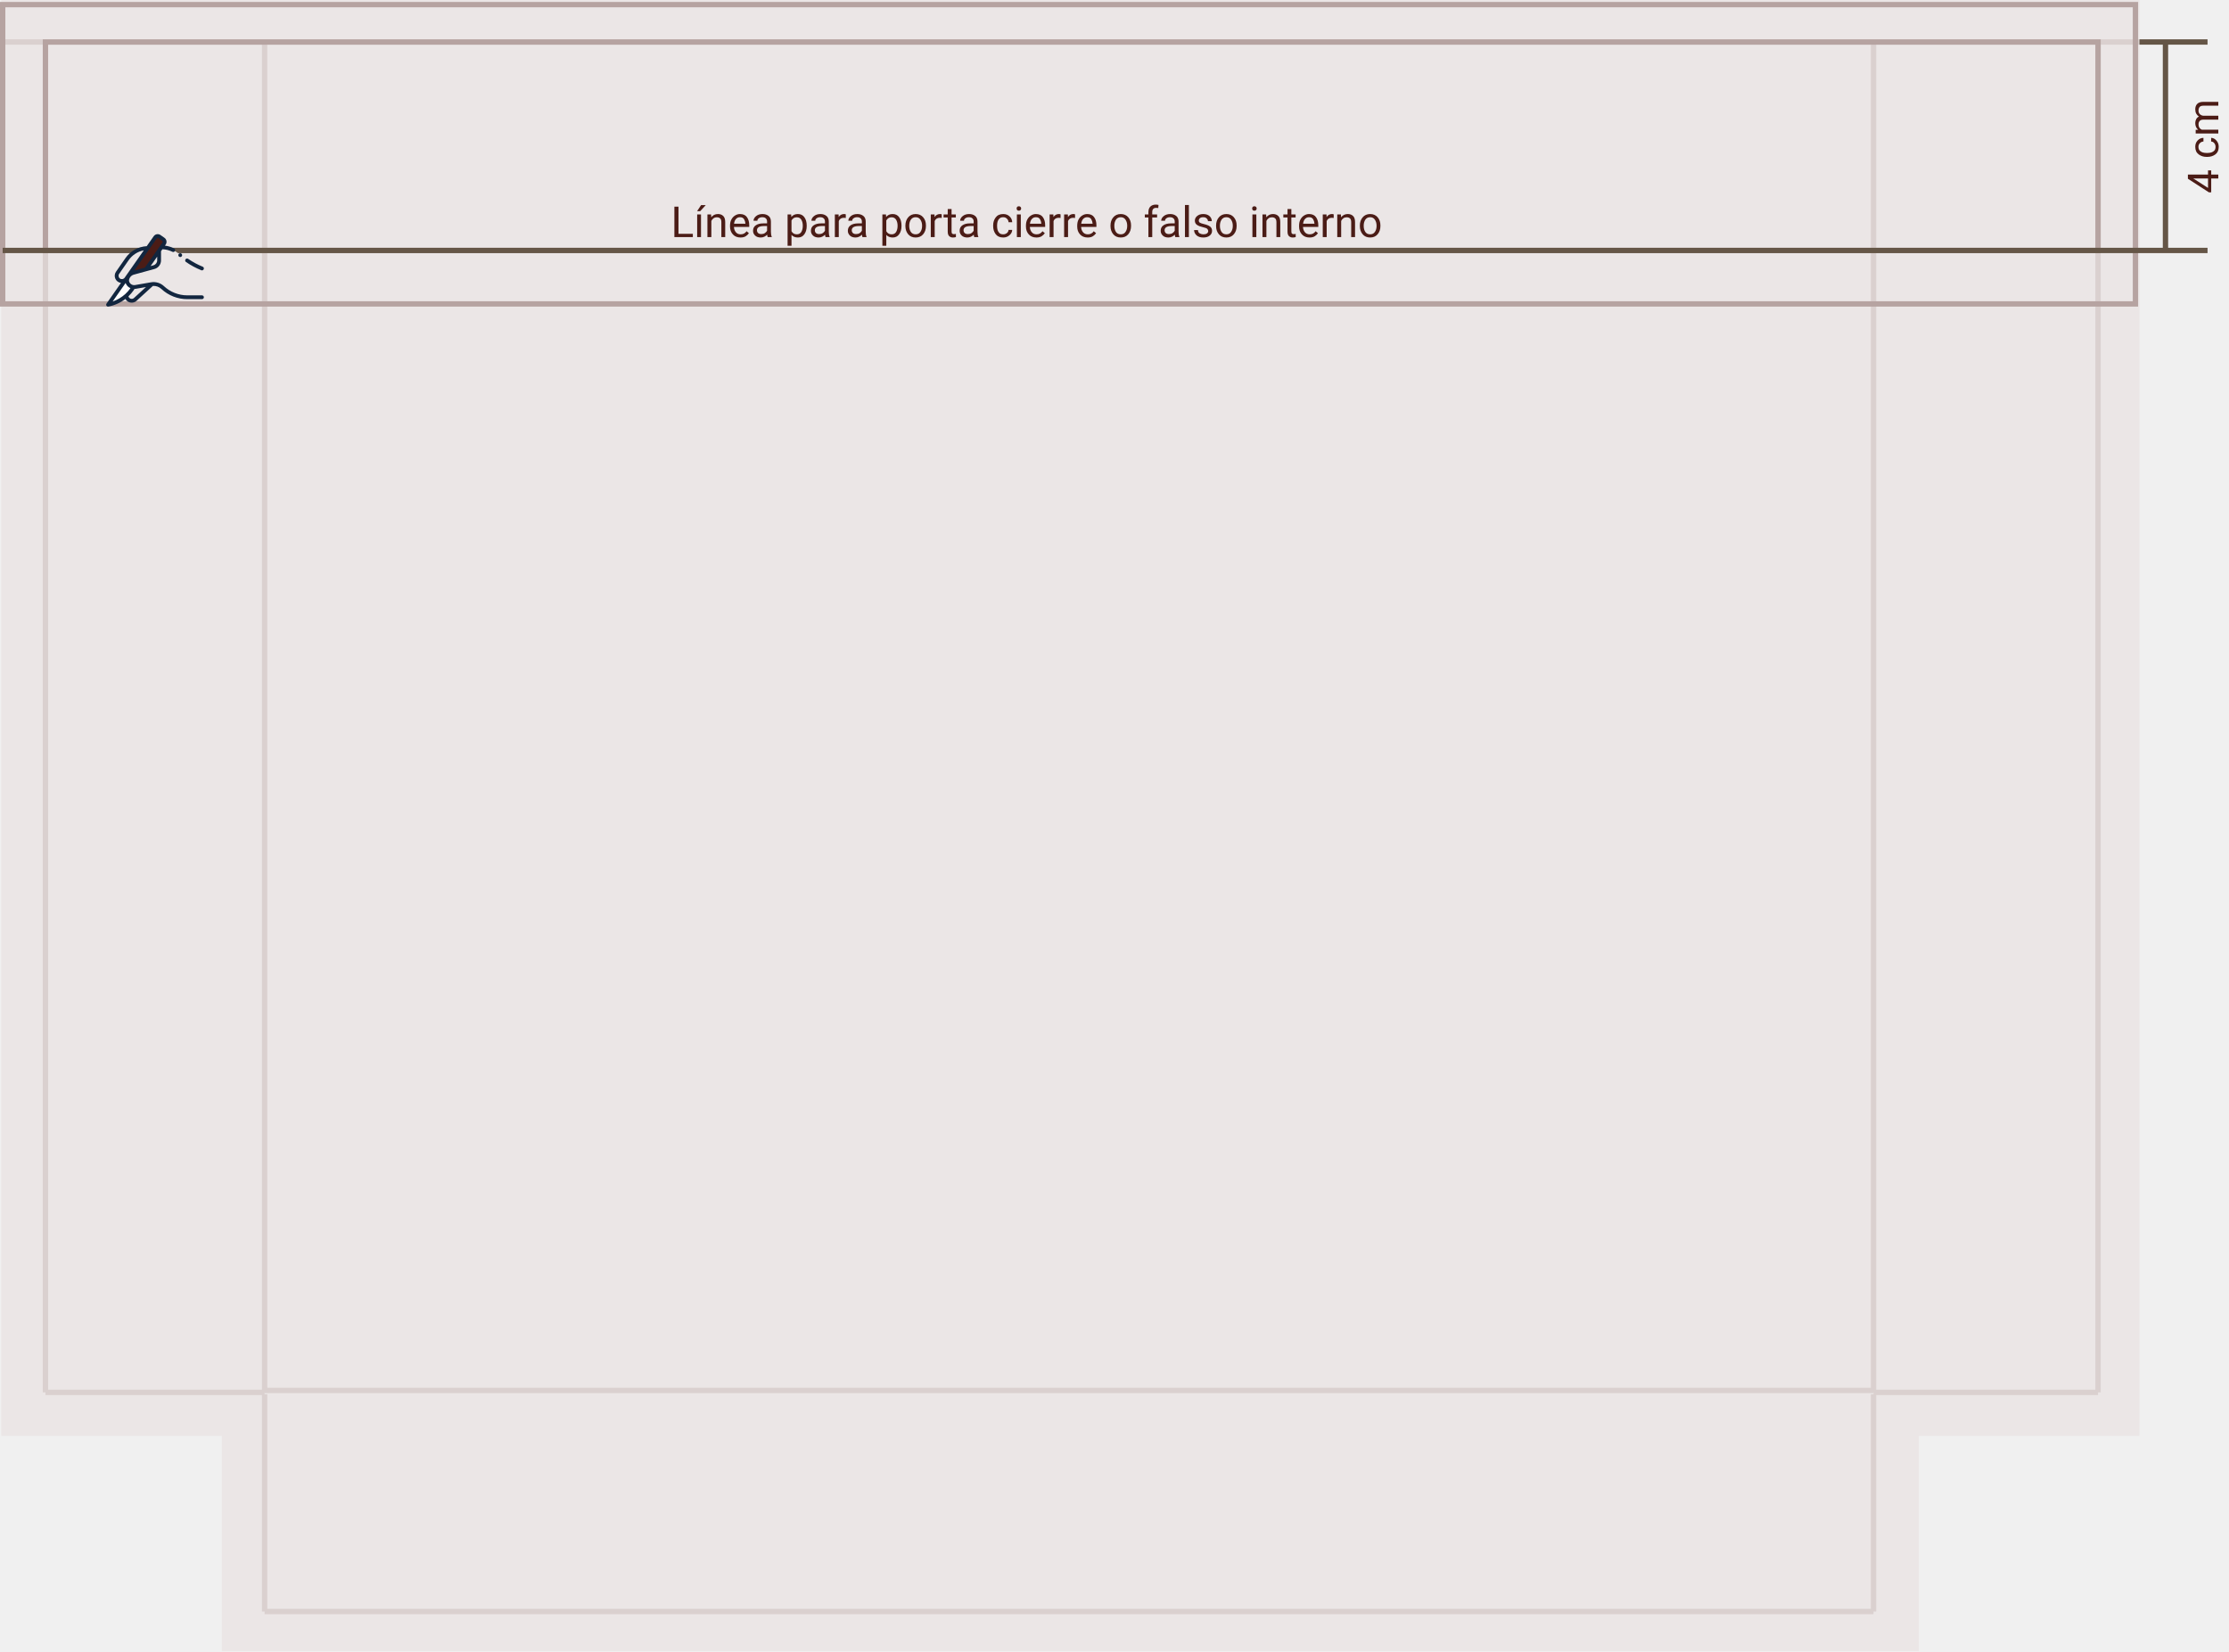
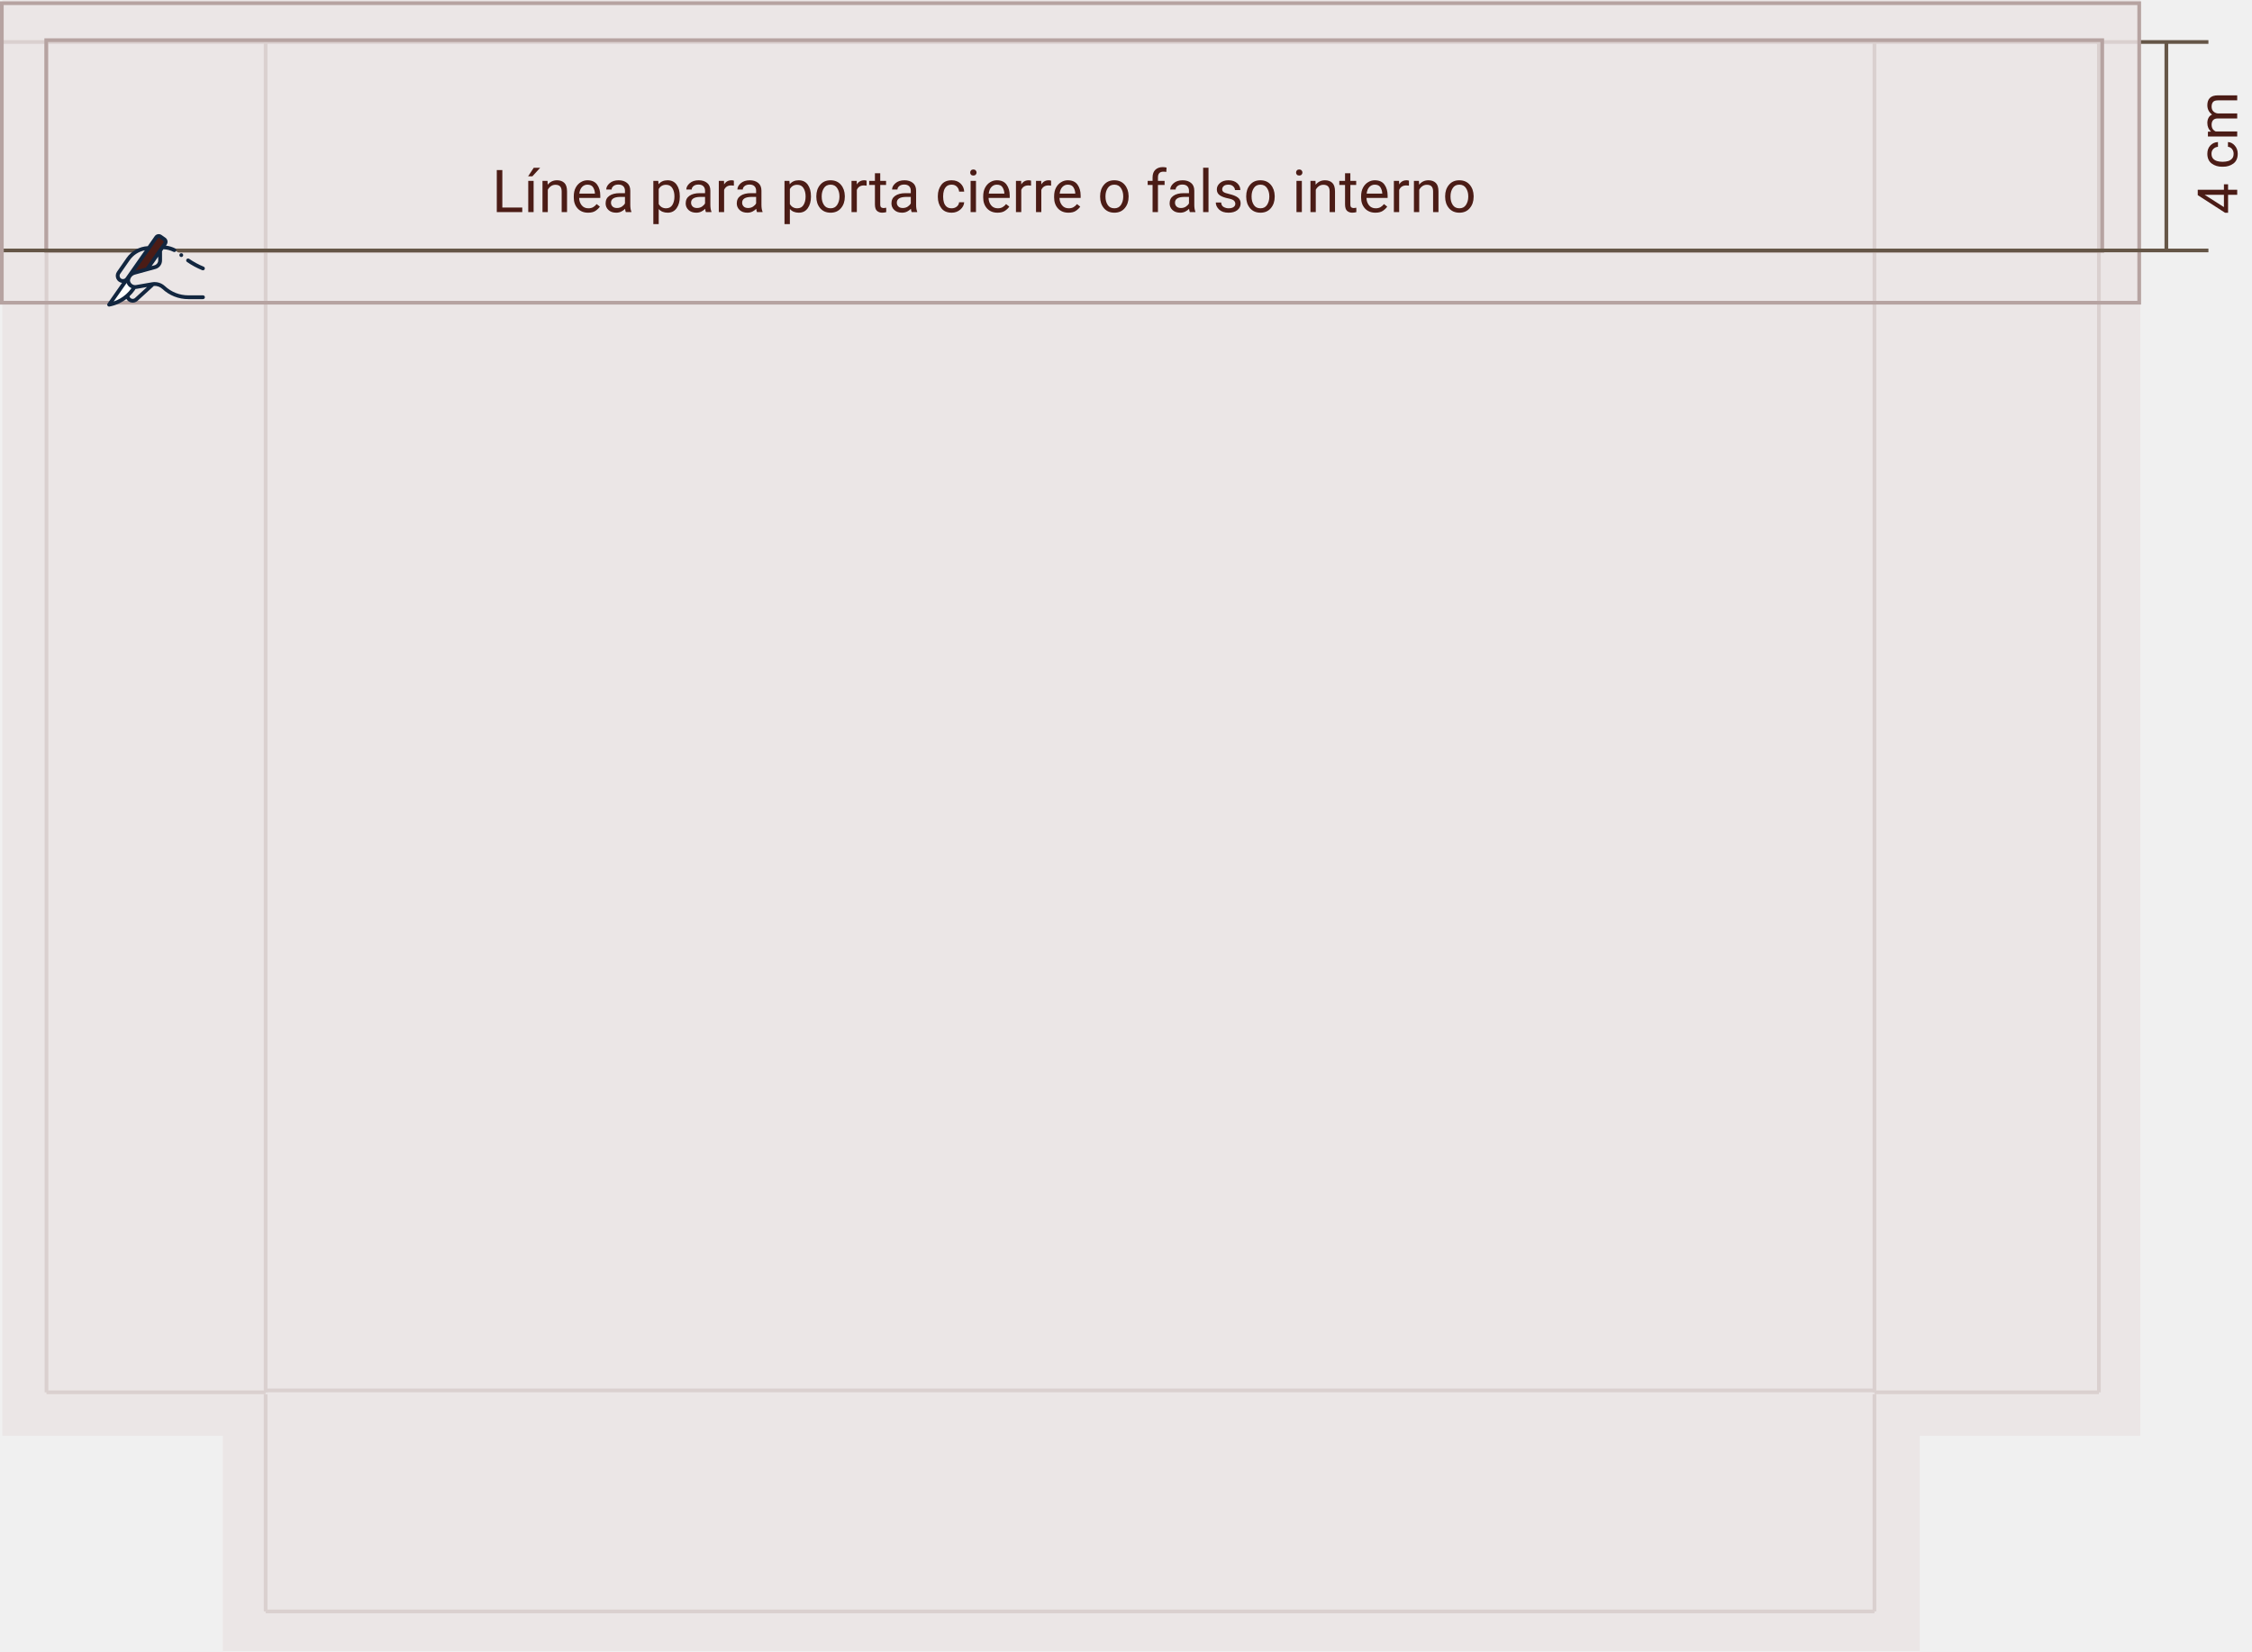
- <svg xmlns="http://www.w3.org/2000/svg" width="417" height="308.924" viewBox="0 0 417 308.924">
-   <g id="Grupo_1106464" data-name="Grupo 1106464" transform="translate(-599.757 -6486.643)">
-     <path id="Unión_15" data-name="Unión 15" d="M41.267,308.924V268.639H0V0H400V268.639H358.733v40.285Z" transform="translate(600 6486.643)" fill="#ebe6e6" />
-     <line id="Línea_661" data-name="Línea 661" y2="252.645" transform="translate(608.257 6494.5)" fill="none" stroke="#dad0cf" stroke-width="1" />
-     <line id="Línea_669" data-name="Línea 669" y2="252.645" transform="translate(649.257 6494.5)" fill="none" stroke="#dad0cf" stroke-width="1" />
-     <line id="Línea_670" data-name="Línea 670" y2="252.645" transform="translate(950.257 6494.5)" fill="none" stroke="#dad0cf" stroke-width="1" />
-     <line id="Línea_666" data-name="Línea 666" y2="40.645" transform="translate(649.257 6747.5)" fill="none" stroke="#dad0cf" stroke-width="1" />
-     <line id="Línea_667" data-name="Línea 667" y2="40.645" transform="translate(950.257 6747.5)" fill="none" stroke="#dad0cf" stroke-width="1" />
-     <line id="Línea_663" data-name="Línea 663" x1="384" transform="translate(608.257 6494.5)" fill="none" stroke="#dad0cf" stroke-width="1" />
-     <line id="Línea_671" data-name="Línea 671" x1="301" transform="translate(649.257 6746.789)" fill="none" stroke="#dad0cf" stroke-width="1" />
-     <line id="Línea_672" data-name="Línea 672" x1="8.257" transform="translate(600 6494.5)" fill="none" stroke="#dad0cf" stroke-width="1" />
-     <line id="Línea_673" data-name="Línea 673" x1="8.257" transform="translate(991.743 6494.5)" fill="none" stroke="#dad0cf" stroke-width="1" />
-     <line id="Línea_664" data-name="Línea 664" x1="41" transform="translate(608.257 6747.145)" fill="none" stroke="#dad0cf" stroke-width="1" />
-     <line id="Línea_665" data-name="Línea 665" x1="42" transform="translate(950.257 6747.145)" fill="none" stroke="#dad0cf" stroke-width="1" />
-     <line id="Línea_668" data-name="Línea 668" x1="301" transform="translate(649.257 6788.145)" fill="none" stroke="#dad0cf" stroke-width="1" />
-     <line id="Línea_662" data-name="Línea 662" y2="252.645" transform="translate(992.257 6494.5)" fill="none" stroke="#dad0cf" stroke-width="1" />
-     <text id="_4_cm" data-name="4 cm" transform="translate(1014.757 6514) rotate(-90)" fill="#4b1c16" font-size="8" font-family="Roboto-Regular, Roboto">
-       <tspan x="-8.836" y="0">4 cm</tspan>
+ <svg xmlns="http://www.w3.org/2000/svg" width="609" height="446.521" viewBox="0 0 609 446.521">
+   <g id="Grupo_1106464" data-name="Grupo 1106464" transform="translate(-599.514 -6486.643)">
+     <path id="Unión_15" data-name="Unión 15" d="M59.647,446.521V388.293H0V0H578.163V388.293H518.515v58.228Z" transform="translate(600.147 6486.643)" fill="#ebe6e6" />
+     <line id="Línea_661" data-name="Línea 661" y2="365.174" transform="translate(612.081 6498)" fill="none" stroke="#dad0cf" stroke-width="1" />
+     <line id="Línea_669" data-name="Línea 669" y2="365.174" transform="translate(671.343 6498)" fill="none" stroke="#dad0cf" stroke-width="1" />
+     <line id="Línea_670" data-name="Línea 670" y2="365.174" transform="translate(1106.41 6498)" fill="none" stroke="#dad0cf" stroke-width="1" />
+     <line id="Línea_666" data-name="Línea 666" y2="58.748" transform="translate(671.343 6863.688)" fill="none" stroke="#dad0cf" stroke-width="1" />
+     <line id="Línea_667" data-name="Línea 667" y2="58.748" transform="translate(1106.41 6863.688)" fill="none" stroke="#dad0cf" stroke-width="1" />
+     <line id="Línea_663" data-name="Línea 663" x1="555.036" transform="translate(612.081 6498)" fill="none" stroke="#dad0cf" stroke-width="1" />
+     <line id="Línea_671" data-name="Línea 671" x1="435.067" transform="translate(671.343 6862.66)" fill="none" stroke="#dad0cf" stroke-width="1" />
+     <line id="Línea_672" data-name="Línea 672" x1="11.934" transform="translate(600.147 6498)" fill="none" stroke="#dad0cf" stroke-width="1" />
+     <line id="Línea_673" data-name="Línea 673" x1="11.934" transform="translate(1166.375 6498)" fill="none" stroke="#dad0cf" stroke-width="1" />
+     <line id="Línea_664" data-name="Línea 664" x1="59.262" transform="translate(612.081 6863.173)" fill="none" stroke="#dad0cf" stroke-width="1" />
+     <line id="Línea_665" data-name="Línea 665" x1="60.707" transform="translate(1106.41 6863.173)" fill="none" stroke="#dad0cf" stroke-width="1" />
+     <line id="Línea_668" data-name="Línea 668" x1="435.067" transform="translate(671.343 6922.435)" fill="none" stroke="#dad0cf" stroke-width="1" />
+     <line id="Línea_662" data-name="Línea 662" y2="365.174" transform="translate(1167.117 6498)" fill="none" stroke="#dad0cf" stroke-width="1" />
+     <text id="_4_cm" data-name="4 cm" transform="translate(1204.514 6528.006) rotate(-90)" fill="#4b1c16" font-size="15" font-family="Roboto-Regular, Roboto">
+       <tspan x="-16.567" y="0">4 cm</tspan>
    </text>
-     <text id="Línea_para_porta_cierre_o_falso_interno" data-name="Línea para porta cierre o falso interno" transform="translate(791.757 6531)" fill="#4b1c16" font-size="8" font-family="Roboto-Regular, Roboto">
-       <tspan x="-66.492" y="0">Línea para porta cierre o falso interno</tspan>
+     <text id="Línea_para_porta_cierre_o_falso_interno" data-name="Línea para porta cierre o falso interno" transform="translate(865.514 6544.006)" fill="#4b1c16" font-size="16" font-family="Roboto-Regular, Roboto">
+       <tspan x="-132.984" y="0">Línea para porta cierre o falso interno</tspan>
    </text>
-     <line id="Línea_674" data-name="Línea 674" x2="12.743" transform="translate(1000 6494.5)" fill="none" stroke="#655647" stroke-width="1" />
-     <line id="Línea_676" data-name="Línea 676" y2="39.006" transform="translate(1004.872 6494.5)" fill="none" stroke="#655647" stroke-width="1" />
-     <g id="Rectángulo_402057" data-name="Rectángulo 402057" transform="translate(607.757 6494.006)" fill="none" stroke="#b6a3a1" stroke-width="1">
-       <rect width="385" height="40" stroke="none" />
-       <rect x="0.5" y="0.5" width="384" height="39" fill="none" />
+     <line id="Línea_674" data-name="Línea 674" x2="18.419" transform="translate(1178.309 6498)" fill="none" stroke="#655647" stroke-width="1" />
+     <line id="Línea_676" data-name="Línea 676" y2="56.379" transform="translate(1185.351 6498)" fill="none" stroke="#655647" stroke-width="1" />
+     <g id="Rectángulo_402057" data-name="Rectángulo 402057" transform="translate(611.514 6497.006)" fill="none" stroke="#b6a3a1" stroke-width="1">
+       <rect width="557" height="58" stroke="none" />
+       <rect x="0.5" y="0.5" width="556" height="57" fill="none" />
    </g>
-     <g id="Rectángulo_402058" data-name="Rectángulo 402058" transform="translate(599.757 6487.006)" fill="none" stroke="#b6a3a1" stroke-width="1">
-       <rect width="400" height="57" stroke="none" />
-       <rect x="0.5" y="0.5" width="399" height="56" fill="none" />
+     <g id="Rectángulo_402058" data-name="Rectángulo 402058" transform="translate(599.514 6487.006)" fill="none" stroke="#b6a3a1" stroke-width="1">
+       <rect width="579" height="82" stroke="none" />
+       <rect x="0.5" y="0.5" width="578" height="81" fill="none" />
    </g>
-     <line id="Línea_677" data-name="Línea 677" x2="412.486" transform="translate(600.257 6533.5)" fill="none" stroke="#655647" stroke-width="1" />
-     <g id="XMLID_1022_" transform="translate(619.619 6464.331)">
-       <g id="XMLID_12_" transform="translate(0.357 66.476)">
-         <g id="XMLID_1174_" transform="translate(4.677 2.726)">
-           <path id="XMLID_291_" d="M145.886,152.487v1.84a1.294,1.294,0,0,1-.952,1.248l-3.915,1.073Z" transform="translate(-141.019 -152.487)" fill="#ebe6e6" />
+     <line id="Línea_677" data-name="Línea 677" x2="596.21" transform="translate(600.518 6554.371)" fill="none" stroke="#655647" stroke-width="1" />
+     <g id="XMLID_1022_" transform="translate(628.504 6549.962)">
+       <g id="XMLID_12_" transform="translate(0.516 0.515)">
+         <g id="XMLID_1174_" transform="translate(6.76 3.941)">
+           <path id="XMLID_291_" d="M148.054,152.487v2.66a1.871,1.871,0,0,1-1.376,1.8l-5.658,1.55Z" transform="translate(-141.019 -152.487)" fill="#ebe6e6" />
        </g>
        <g id="XMLID_1173_">
-           <g id="XMLID_1176_" transform="translate(0 7.069)">
-             <path id="XMLID_290_" d="M14.042,274.146,10,279.919A7.135,7.135,0,0,0,14.5,277a1.862,1.862,0,0,0,.229-1.691v0Z" transform="translate(-10 -274.146)" fill="#fff" />
+           <g id="XMLID_1176_" transform="translate(0 10.218)">
+             <path id="XMLID_290_" d="M15.843,274.146,10,282.491a10.313,10.313,0,0,0,6.507-4.213,2.691,2.691,0,0,0,.331-2.445v0Z" transform="translate(-10 -274.146)" fill="#fff" />
          </g>
-           <g id="XMLID_1177_" transform="translate(3.941)">
-             <path id="XMLID_289_" d="M126.074,76.21l.734.514a.56.56,0,0,1,.138.78l-4.783,6.83a.56.56,0,0,1-.78.137l-.734-.514a.56.56,0,0,1-.138-.78l4.783-6.83A.56.56,0,0,1,126.074,76.21Z" transform="translate(-120.41 -76.108)" fill="#4b1c16" />
+           <g id="XMLID_1177_" transform="translate(5.697)">
+             <path id="XMLID_289_" d="M128.6,76.255l1.061.743a.809.809,0,0,1,.2,1.127L122.943,88a.809.809,0,0,1-1.127.2l-1.061-.743a.809.809,0,0,1-.2-1.127l6.913-9.873A.809.809,0,0,1,128.6,76.255Z" transform="translate(-120.41 -76.108)" fill="#4b1c16" />
          </g>
-           <g id="XMLID_1059_" transform="translate(3.547 2.106)">
-             <path id="XMLID_288_" d="M123.382,139.049a14.472,14.472,0,0,1-4.049-2.489l-.292-.254a4.926,4.926,0,0,0-3.233-1.21l-.435.694v1.767a1.294,1.294,0,0,1-.952,1.248l-3.915,1.073a1.626,1.626,0,0,0-1.13,1.481,1.329,1.329,0,0,0,1.547,1.155l2.993-.517a2.471,2.471,0,0,1,2.11.62,6.755,6.755,0,0,0,4.628,1.826h2.738Z" transform="translate(-109.376 -135.096)" fill="#ebe6e6" />
+           <g id="XMLID_1059_" transform="translate(5.127 3.043)">
+             <path id="XMLID_288_" d="M129.62,140.81a20.919,20.919,0,0,1-5.852-3.6l-.423-.368a7.119,7.119,0,0,0-4.674-1.749l-.628,1v2.554a1.871,1.871,0,0,1-1.376,1.8l-5.658,1.55a2.35,2.35,0,0,0-1.633,2.14,1.921,1.921,0,0,0,2.235,1.67l4.325-.748a3.572,3.572,0,0,1,3.049.9,9.763,9.763,0,0,0,6.69,2.639h3.958Z" transform="translate(-109.376 -135.096)" fill="#ebe6e6" />
          </g>
        </g>
-         <g id="XMLID_1199_" transform="translate(3.436 8.981)">
-           <path id="XMLID_176_" d="M111.053,327.706,107.9,330.58a.984.984,0,0,1-1.647-.722l1.276-1.6Z" transform="translate(-106.257 -327.706)" fill="#ebe6e6" />
+         <g id="XMLID_1199_" transform="translate(4.966 12.981)">
+           <path id="XMLID_176_" d="M113.189,327.706l-4.551,4.154a1.422,1.422,0,0,1-2.381-1.044L108.1,328.5Z" transform="translate(-106.257 -327.706)" fill="#ebe6e6" />
        </g>
-         <g id="XMLID_1545_" transform="translate(1.601 2.24)">
-           <path id="XMLID_168_" d="M60.67,138.863l-4.034,5.76a.984.984,0,0,1-1.612-1.129l1.785-2.567A4.813,4.813,0,0,1,60.67,138.863Z" transform="translate(-54.846 -138.863)" fill="#ebe6e6" />
+         <g id="XMLID_1545_" transform="translate(2.314 3.238)">
+           <path id="XMLID_168_" d="M63.265,138.863l-5.831,8.325a1.422,1.422,0,0,1-2.33-1.632l2.581-3.71A6.957,6.957,0,0,1,63.265,138.863Z" transform="translate(-54.846 -138.863)" fill="#ebe6e6" />
        </g>
      </g>
-       <g id="XMLID_292_" transform="translate(0 66.119)">
-         <path id="XMLID_293_" d="M414.008,194.38a14.848,14.848,0,0,0,2.849,1.54.357.357,0,1,0,.269-.661,14.138,14.138,0,0,1-2.712-1.466.357.357,0,0,0-.406.587Z" transform="translate(-399.081 -189.174)" fill="#12263f" />
-         <path id="XMLID_294_" d="M378.677,166.829a.357.357,0,1,0-.252-.1A.358.358,0,0,0,378.677,166.829Z" transform="translate(-364.816 -162.546)" fill="#12263f" />
-         <path id="XMLID_954_" d="M17.919,77.57H15.181A6.4,6.4,0,0,1,10.8,75.84a2.841,2.841,0,0,0-2.414-.71l-2.993.517a.972.972,0,0,1-1.129-.824,1.266,1.266,0,0,1,.867-1.116l3.915-1.073a1.655,1.655,0,0,0,1.215-1.593V69.314l.261-.372a4.593,4.593,0,0,1,1.876.486.357.357,0,0,0,.322-.637,5.309,5.309,0,0,0-1.725-.525l.134-.191A.918.918,0,0,0,10.9,66.8l-.734-.514a.918.918,0,0,0-1.277.225l-1.3,1.856a5.185,5.185,0,0,0-3.962,2.21L1.843,73.142a1.341,1.341,0,0,0,.932,2.1L.065,79.113a.357.357,0,0,0,.36.555A7.465,7.465,0,0,0,3.6,78.24a1.342,1.342,0,0,0,2.084.354l3.054-2.787a2.116,2.116,0,0,1,1.575.555,7.11,7.11,0,0,0,4.872,1.922h2.738a.357.357,0,1,0,0-.714ZM9.544,71.042a.94.94,0,0,1-.69.9l-.543.149,1.233-1.761v.708Zm-.069-4.123a.2.2,0,0,1,.283-.05l.734.514a.2.2,0,0,1,.05.283L7.233,72.39l-1.966.539ZM2.429,73.55l1.785-2.567a4.47,4.47,0,0,1,2.826-1.833l-3.585,5.12a.627.627,0,1,1-1.027-.72Zm1.208,1.706a1.67,1.67,0,0,0,.579.783,1.7,1.7,0,0,0,.327.192,7.1,7.1,0,0,1-.987,1.113c-.016.012.014-.015,0,0a6.868,6.868,0,0,1-2.347,1.38ZM5.2,78.067a.626.626,0,0,1-1.032-.317,7.547,7.547,0,0,0,.983-1.142,2.215,2.215,0,0,0,.143-.234,1.724,1.724,0,0,0,.218-.023l1.934-.334Z" transform="translate(0 -66.119)" fill="#12263f" />
+       <g id="XMLID_292_" transform="translate(0 0)">
+         <path id="XMLID_293_" d="M414.077,194.669a21.461,21.461,0,0,0,4.118,2.226.516.516,0,0,0,.389-.956,20.435,20.435,0,0,1-3.919-2.119.516.516,0,0,0-.587.849Z" transform="translate(-392.501 -187.145)" fill="#12263f" />
+         <path id="XMLID_294_" d="M378.836,167.147a.516.516,0,1,0-.365-.151A.518.518,0,0,0,378.836,167.147Z" transform="translate(-358.801 -160.956)" fill="#12263f" />
+         <path id="XMLID_954_" d="M25.9,82.67H21.943a9.249,9.249,0,0,1-6.337-2.5,4.107,4.107,0,0,0-3.489-1.027l-4.325.748A1.405,1.405,0,0,1,6.16,78.7a1.83,1.83,0,0,1,1.253-1.613l5.658-1.55a2.392,2.392,0,0,0,1.756-2.3v-2.5L15.2,70.2a6.64,6.64,0,0,1,2.712.7.516.516,0,1,0,.465-.921,7.674,7.674,0,0,0-2.493-.759l.193-.276a1.327,1.327,0,0,0-.325-1.846l-1.061-.743a1.327,1.327,0,0,0-1.846.325L10.97,69.367a7.494,7.494,0,0,0-5.726,3.194L2.665,76.27A1.938,1.938,0,0,0,4.012,79.3L.093,84.9a.516.516,0,0,0,.52.8A10.79,10.79,0,0,0,5.2,83.639a1.939,1.939,0,0,0,3.012.512l4.414-4.029a3.059,3.059,0,0,1,2.276.8A10.277,10.277,0,0,0,21.943,83.7H25.9a.516.516,0,1,0,0-1.032ZM13.795,73.235a1.358,1.358,0,0,1-1,1.307l-.785.215,1.782-2.545v1.023Zm-.1-5.959A.294.294,0,0,1,14.1,67.2l1.061.743a.294.294,0,0,1,.072.409l-4.782,6.829-2.841.779ZM3.511,76.86l2.581-3.71A6.461,6.461,0,0,1,10.176,70.5L4.995,77.9A.906.906,0,1,1,3.511,76.86Zm1.745,2.467a2.414,2.414,0,0,0,.837,1.132,2.463,2.463,0,0,0,.473.277,10.263,10.263,0,0,1-1.427,1.609c-.024.018.02-.022,0,0a9.927,9.927,0,0,1-3.392,1.994Zm2.259,4.062a.9.9,0,0,1-1.491-.458,10.909,10.909,0,0,0,1.421-1.651,3.2,3.2,0,0,0,.206-.338,2.493,2.493,0,0,0,.315-.033l2.8-.483Z" transform="translate(0 -66.119)" fill="#12263f" />
      </g>
    </g>
  </g>
</svg>
